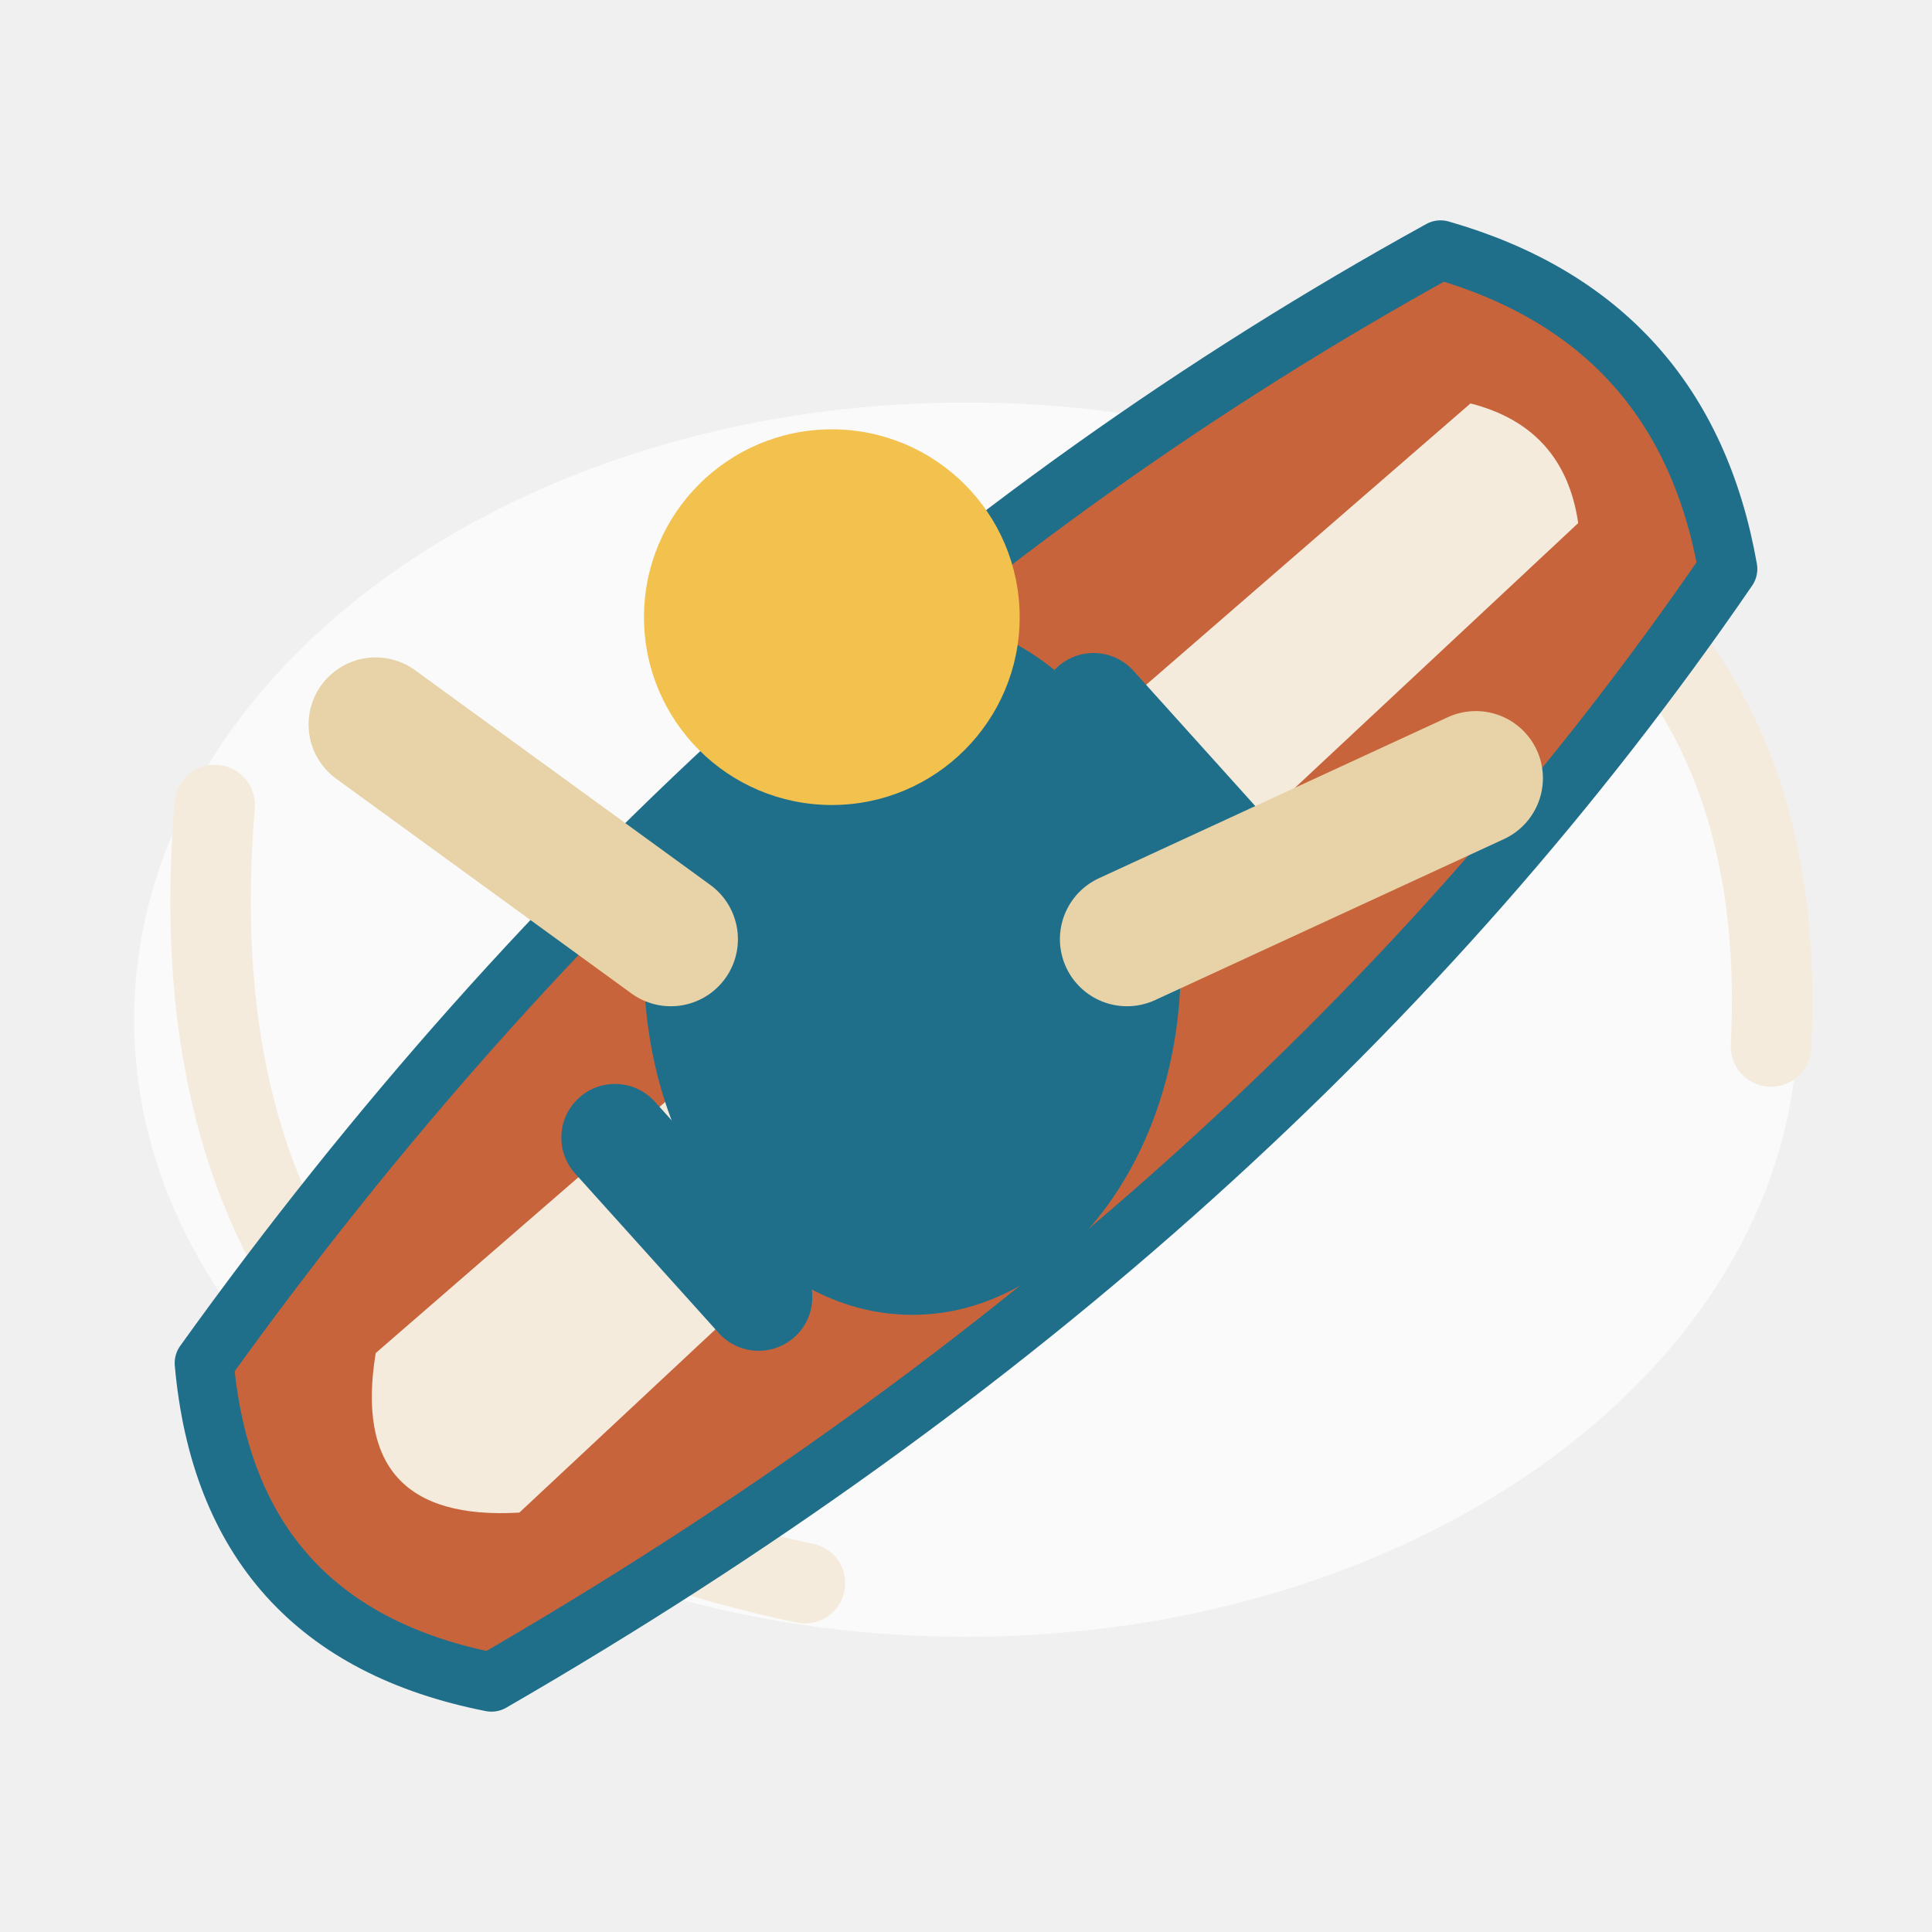
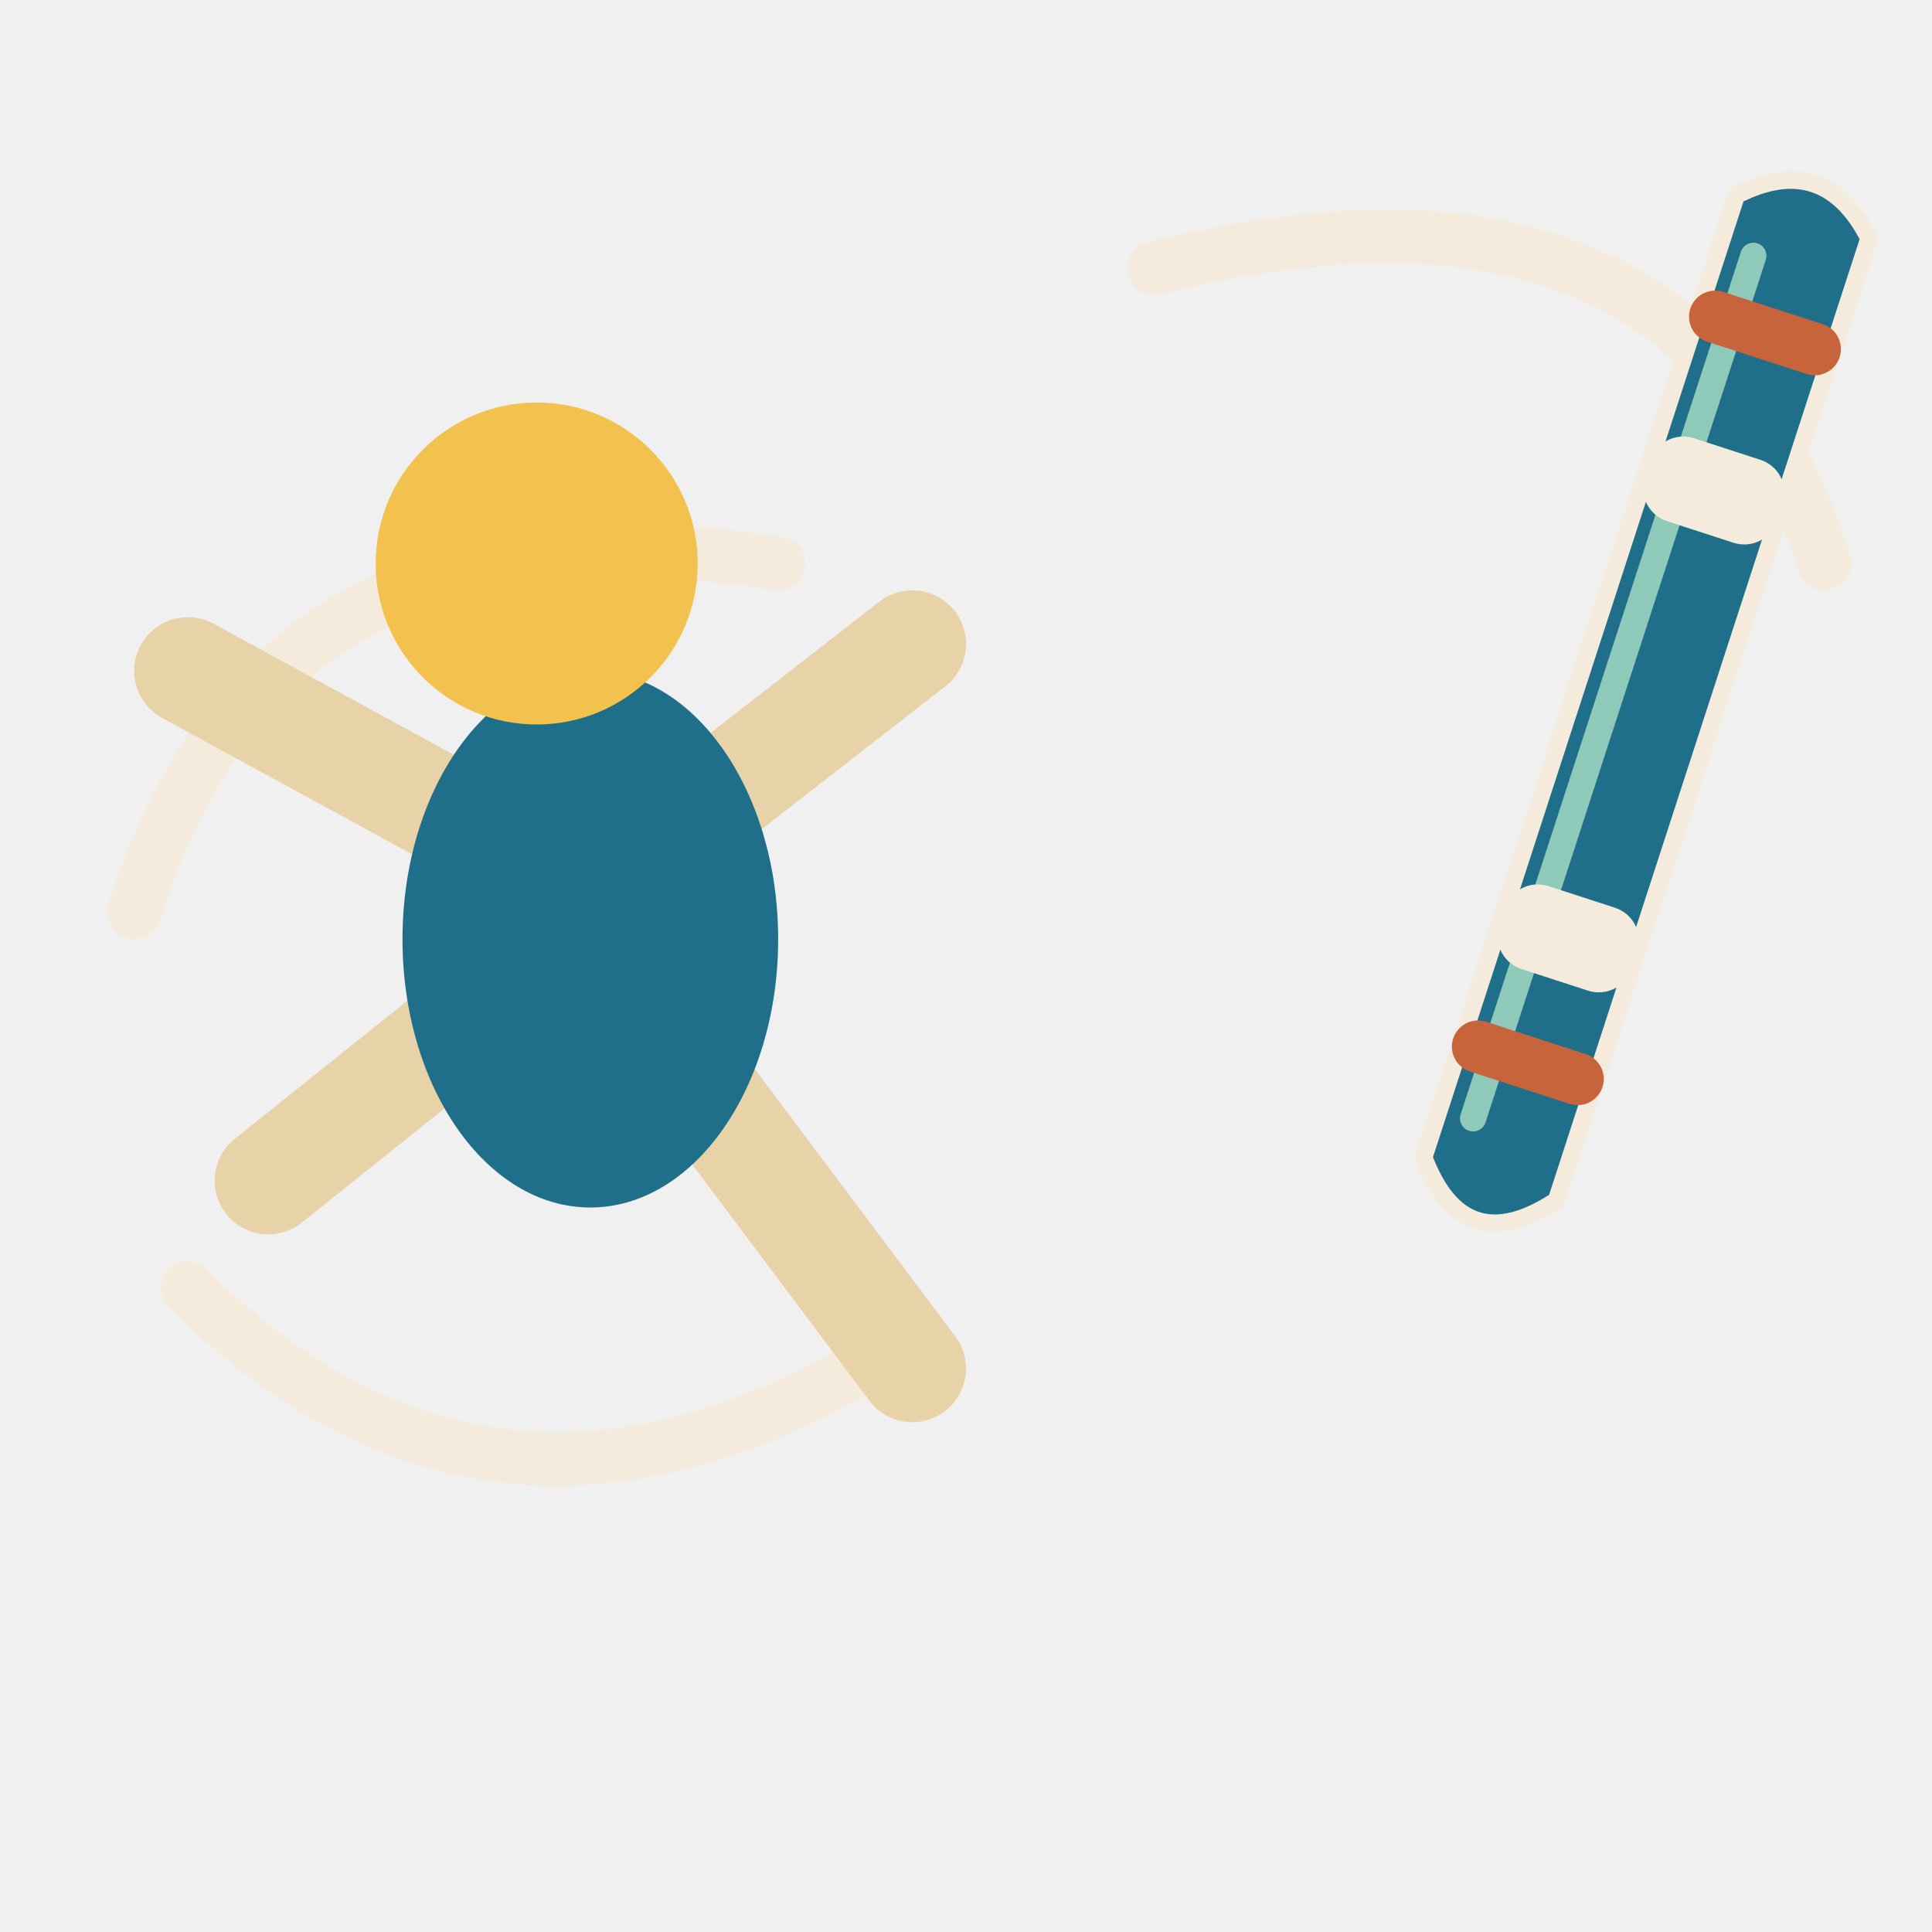
<svg xmlns="http://www.w3.org/2000/svg" width="72" height="72" viewBox="0 0 72 72">
  <g stroke-linecap="round" stroke-linejoin="round">
-     <ellipse cx="36" cy="38" rx="31" ry="23" fill="#FFFFFF" opacity=".65" />
-     <path d="M8 30 Q6 54 30 59 M45 16 Q67 19 66 39" fill="none" stroke="#F4EBDD" stroke-width="3" />
-     <g transform="rotate(48 36 36)">
-       <path d="M28 5 Q36 0 44 5 Q51 34 44 67 Q36 73 28 67 Q21 35 28 5Z" fill="#C8643B" stroke="#1F6F8B" stroke-width="2.2" />
-       <path d="M33 8 Q36 6 39 8 L40 62 Q36 67 32 62Z" fill="#F4EBDD" />
-       <rect x="30" y="24" width="12" height="4" rx="2" fill="#1F6F8B" />
-       <rect x="30" y="48" width="12" height="4" rx="2" fill="#1F6F8B" />
+     <path d="M5 34 Q10 18 29 21 M7 48 Q18 59 32 51 M43 10 Q63 5 68 21" fill="none" stroke="#F4EBDD" stroke-width="2" />
+     <g transform="translate(25 -3) rotate(18 15 36) scale(.65)">
+       <path d="M47 6 Q51 2 55 6 L55 64 Q51 69 47 64Z" fill="#1F6F8B" stroke="#F4EBDD" stroke-width="1" />
+       <path d="M49 9 L49 61" fill="none" stroke="#8FC9B9" stroke-width="1.5" />
+       <rect x="47" y="20" width="8" height="5" rx="2" fill="#F4EBDD" />
+       <rect x="47" y="47" width="8" height="5" rx="2" fill="#F4EBDD" />
+       <path d="M48 13 L54 13 M48 57 L54 57" fill="none" stroke="#C8643B" stroke-width="3" />
    </g>
-     <ellipse cx="34" cy="36" rx="10" ry="13" fill="#1F6F8B" />
-     <ellipse cx="31" cy="23" rx="7" ry="7" fill="#F2C14E" />
-     <path d="M25 35 L14 27 M42 35 L55 29" fill="none" stroke="#E8D3A8" stroke-width="5" />
+     <path d="M20 36 L10 44 M25 39 L34 51 M18 31 L7 25 M25 31 L34 24" fill="none" stroke="#E8D3A8" stroke-width="4" />
+     <ellipse cx="22" cy="35" rx="7" ry="10" fill="#1F6F8B" />
+     <ellipse cx="20" cy="21" rx="6" ry="6" fill="#F2C14E" />
  </g>
</svg>
